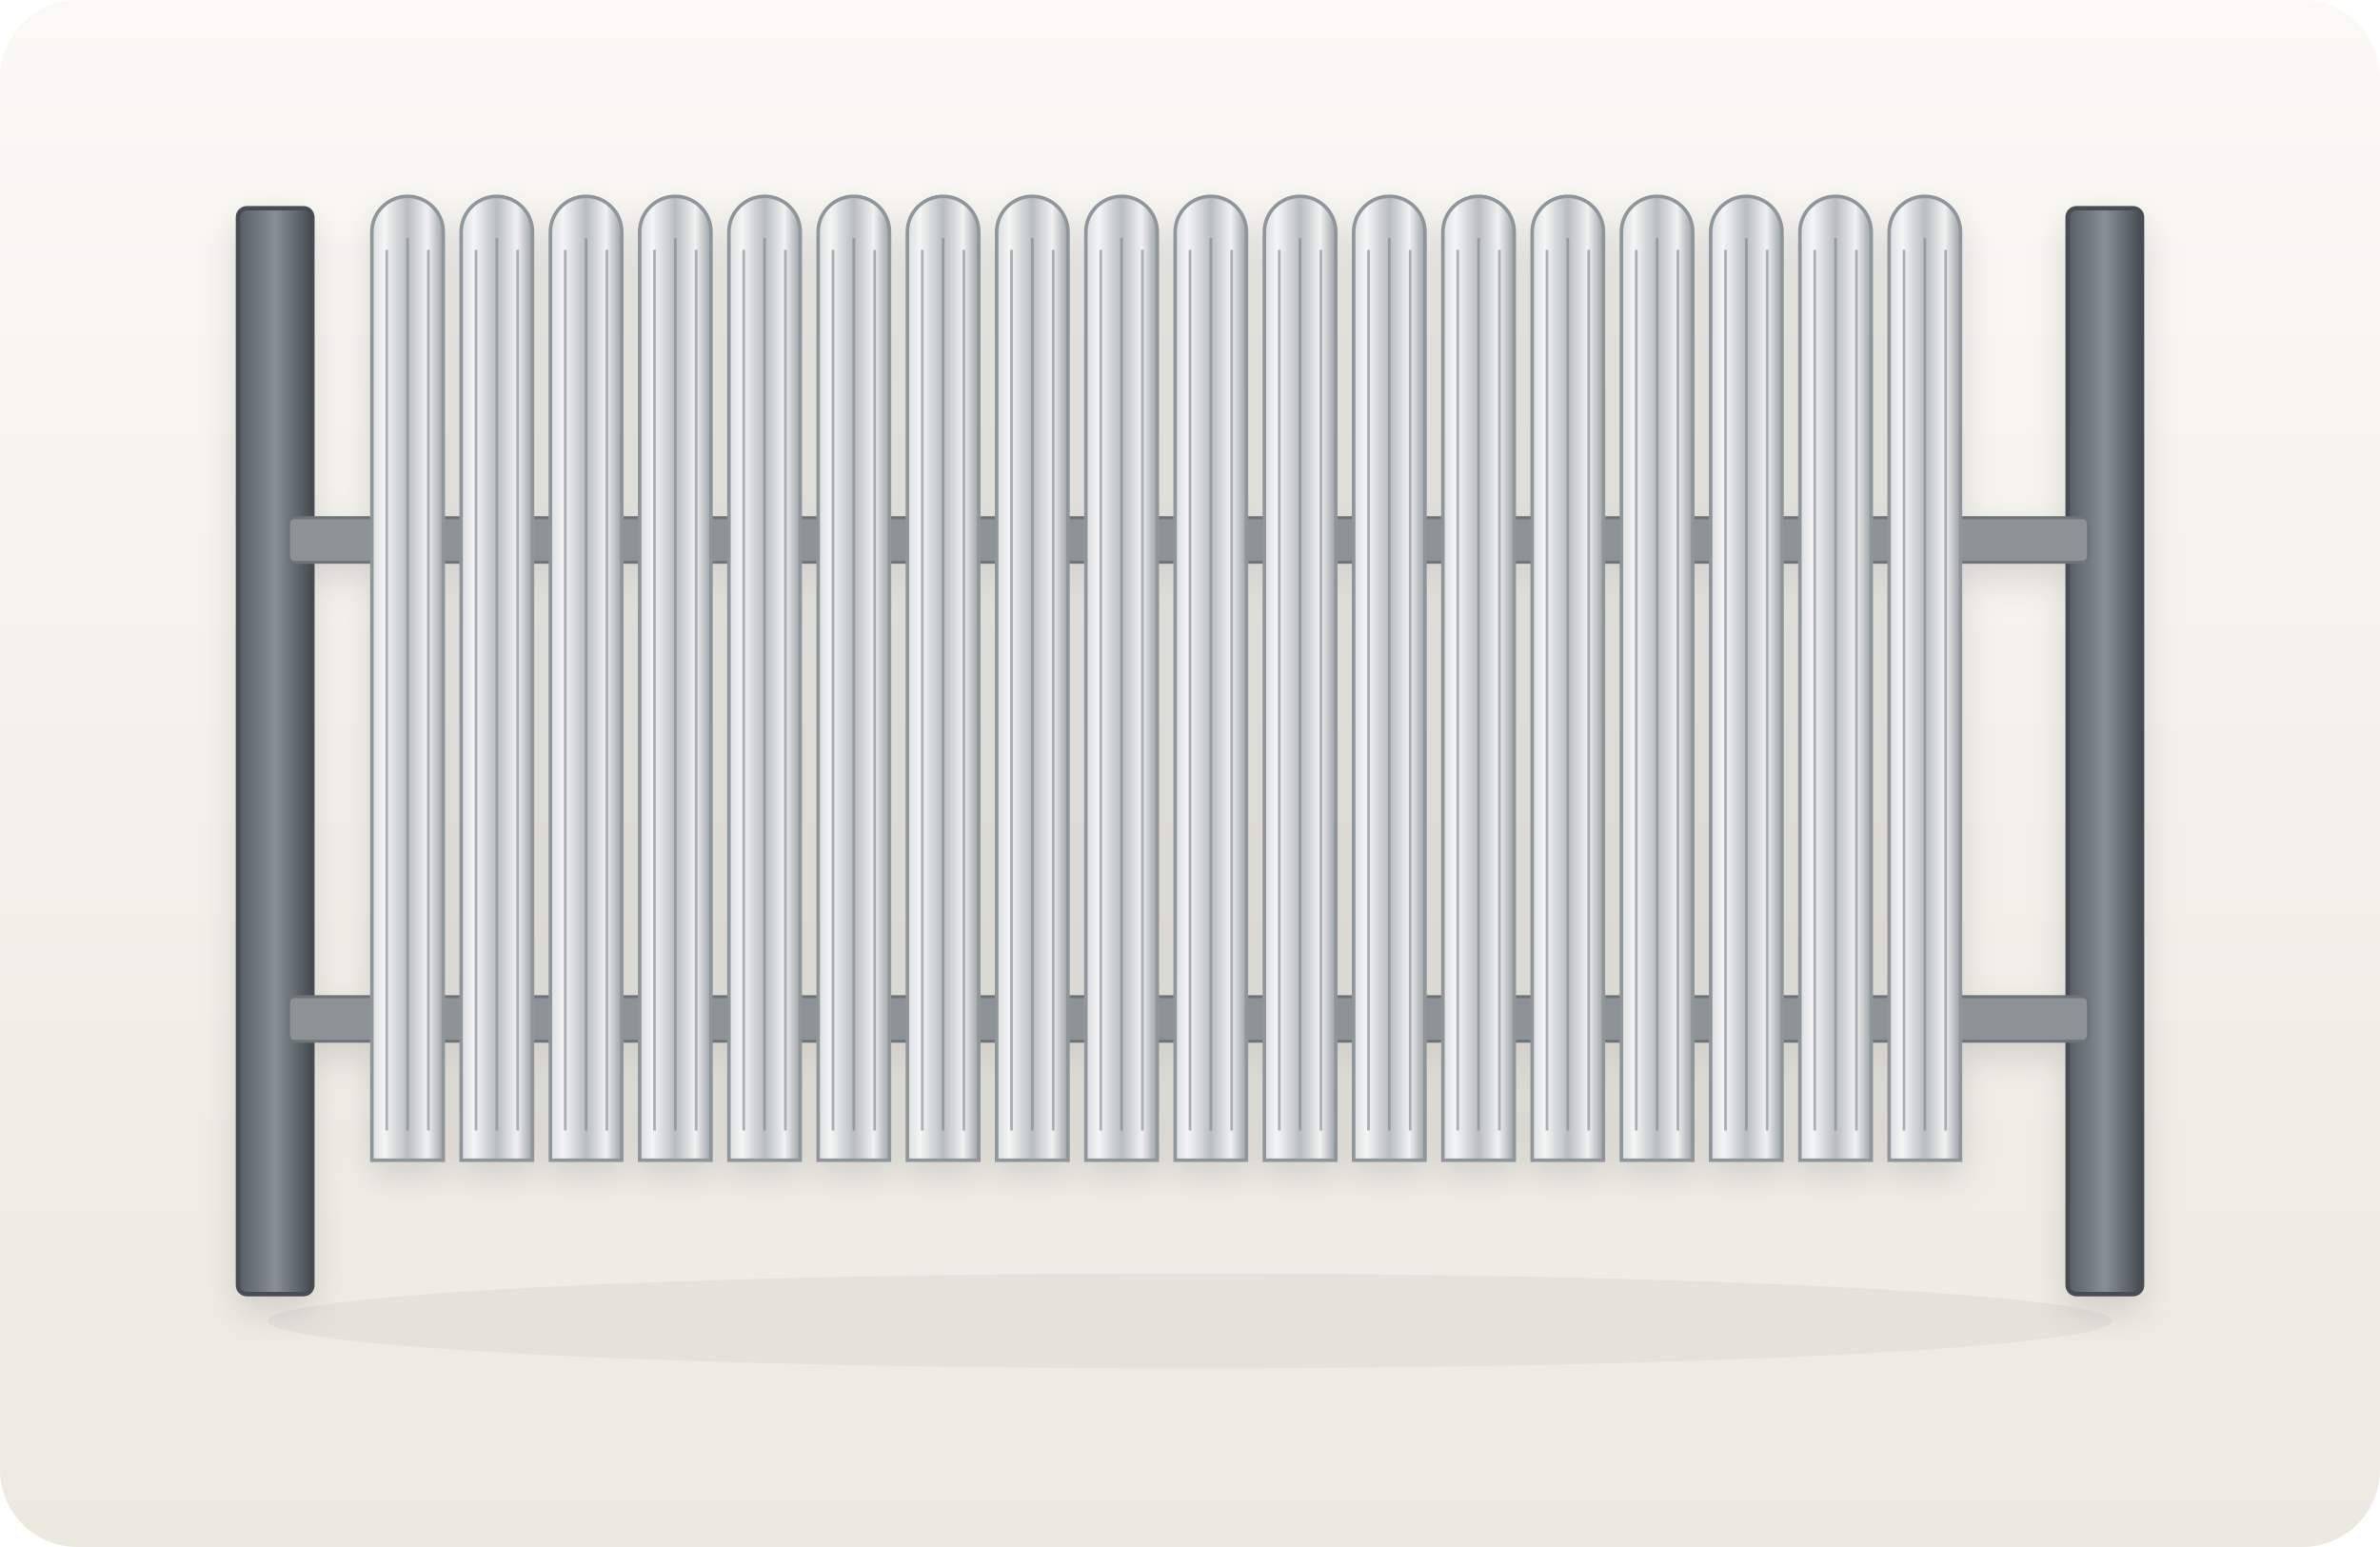
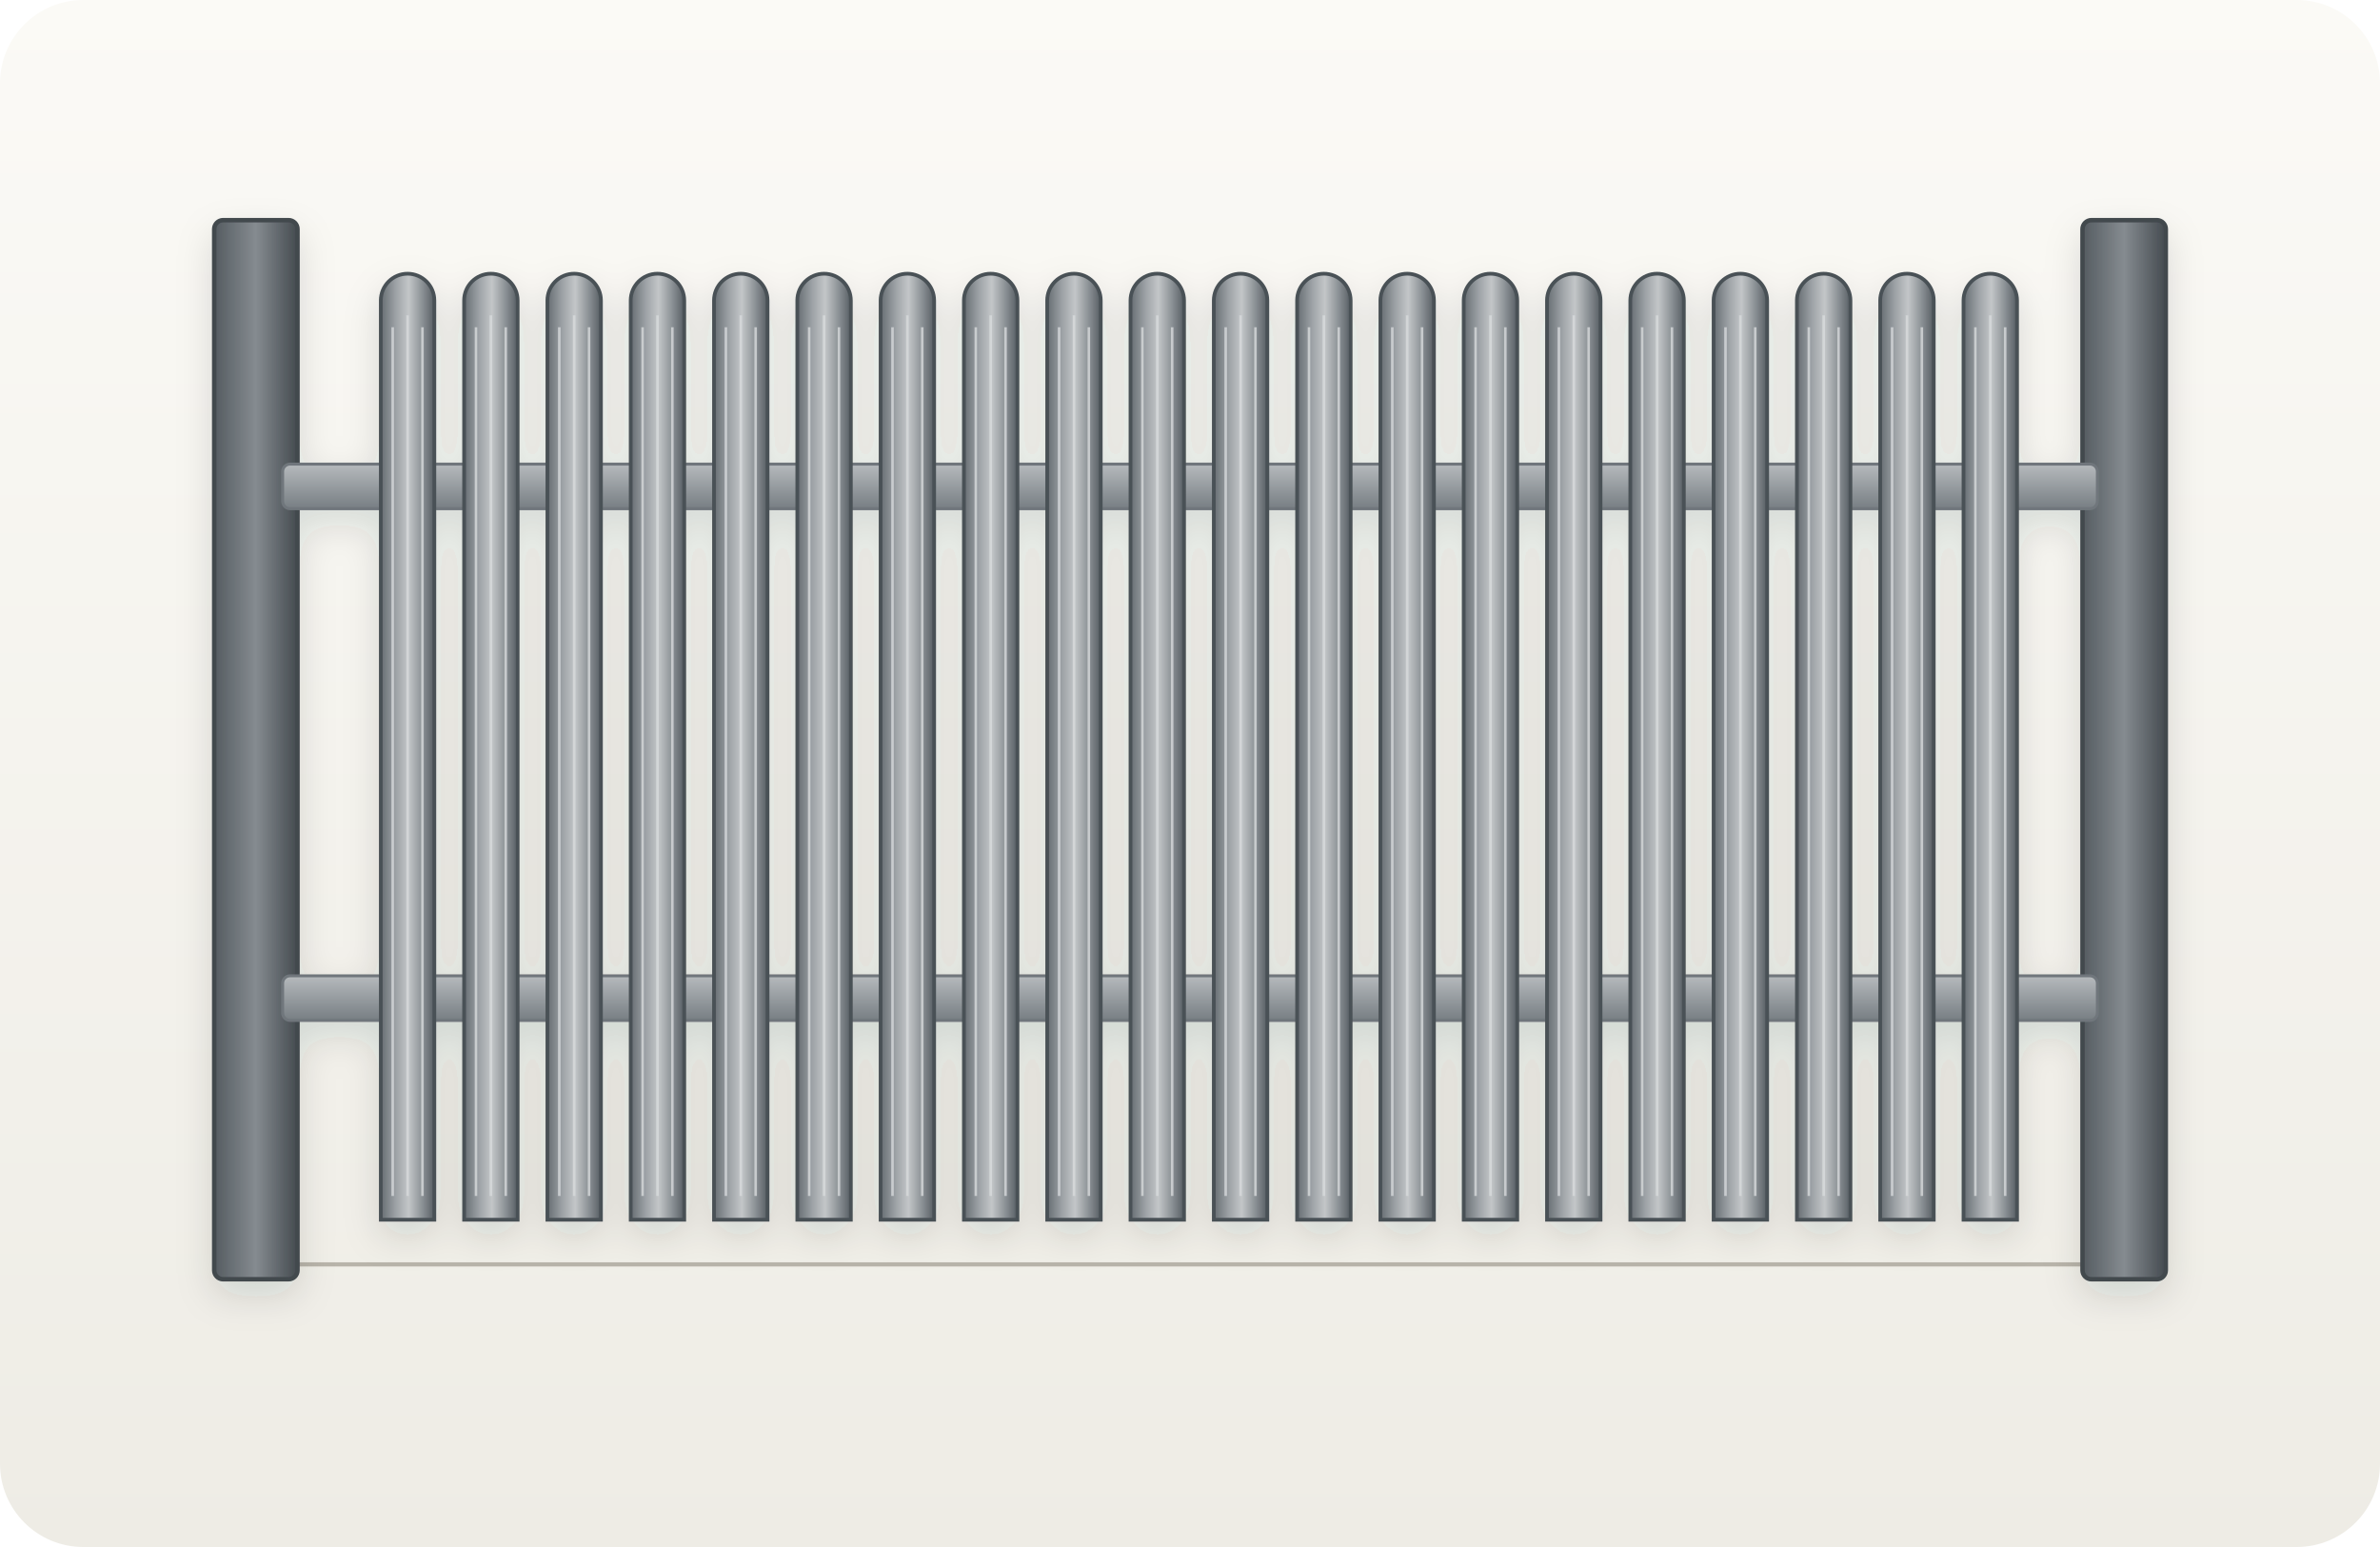
<svg xmlns="http://www.w3.org/2000/svg" viewBox="0 0 800 520" role="img" aria-labelledby="t d">
  <defs>
    <linearGradient id="bg" x1="0" y1="0" x2="0" y2="1">
-       <stop stop-color="#faf9f5" />
-       <stop offset="1" stop-color="#ece9e1" />
+       <stop stop-color="#fbfaf6" />
+       <stop offset="1" stop-color="#eeece5" />
    </linearGradient>
-     <linearGradient id="metal" x1="0" y1="0" x2="1" y2="0">
-       <stop stop-color="#d9dcde" />
-       <stop offset=".18" stop-color="#f4f5f5" />
-       <stop offset=".5" stop-color="#b8bdc0" />
-       <stop offset=".78" stop-color="#f0f1f1" />
-       <stop offset="1" stop-color="#9ca2a6" />
+     <linearGradient id="picket" x1="0" y1="0" x2="1" y2="0">
+       <stop stop-color="#666d72" />
+       <stop offset=".28" stop-color="#9da2a6" />
+       <stop offset=".52" stop-color="#c3c6c8" />
+       <stop offset=".78" stop-color="#8a9094" />
+       <stop offset="1" stop-color="#575e63" />
    </linearGradient>
    <linearGradient id="post" x1="0" y1="0" x2="1" y2="0">
-       <stop stop-color="#555d62" />
-       <stop offset=".5" stop-color="#899095" />
-       <stop offset="1" stop-color="#444b50" />
+       <stop stop-color="#555c61" />
+       <stop offset=".5" stop-color="#858b90" />
+       <stop offset="1" stop-color="#454b50" />
+     </linearGradient>
+     <linearGradient id="rail" x1="0" y1="0" x2="0" y2="1">
+       <stop stop-color="#b6babd" />
+       <stop offset="1" stop-color="#777e83" />
    </linearGradient>
    <filter id="shadow" x="-20%" y="-20%" width="140%" height="150%">
-       <feDropShadow dx="0" dy="5" stdDeviation="6" flood-color="#1e2326" flood-opacity=".13" />
+       <feDropShadow dx="0" dy="5" stdDeviation="6" flood-color="#24282b" flood-opacity=".13" />
    </filter>
-     <g id="picket">
-       <path d="M0 18 A12 12 0 0 1 24 18 V330 H0 Z" fill="url(#metal)" stroke="#8f969a" stroke-width="1.2" />
-       <path d="M5 24V320M12 20V320M19 24V320" fill="none" stroke="#80878b" stroke-width=".9" opacity=".62" />
-     </g>
  </defs>
-   <rect width="800" height="520" rx="26" fill="url(#bg)" />
-   <ellipse cx="400" cy="444" rx="310" ry="16" fill="#777" opacity=".08" />
-   <g transform="translate(65 48)" filter="url(#shadow)">
-     <rect x="15" y="22" width="25" height="365" rx="3" fill="url(#post)" stroke="#474e53" stroke-width="1.5" />
-     <rect x="630" y="22" width="25" height="365" rx="3" fill="url(#post)" stroke="#474e53" stroke-width="1.5" />
-     <rect x="32" y="126" width="605" height="15" rx="2" fill="#8c9296" stroke="#6d7478" />
-     <rect x="32" y="287" width="605" height="15" rx="2" fill="#8c9296" stroke="#6d7478" />
-     <g>
-       <use href="#picket" x="60" y="12" />
-       <use href="#picket" x="90" y="12" />
-       <use href="#picket" x="120" y="12" />
-       <use href="#picket" x="150" y="12" />
-       <use href="#picket" x="180" y="12" />
-       <use href="#picket" x="210" y="12" />
-       <use href="#picket" x="240" y="12" />
-       <use href="#picket" x="270" y="12" />
-       <use href="#picket" x="300" y="12" />
-       <use href="#picket" x="330" y="12" />
-       <use href="#picket" x="360" y="12" />
-       <use href="#picket" x="390" y="12" />
-       <use href="#picket" x="420" y="12" />
-       <use href="#picket" x="450" y="12" />
-       <use href="#picket" x="480" y="12" />
-       <use href="#picket" x="510" y="12" />
-       <use href="#picket" x="540" y="12" />
-       <use href="#picket" x="570" y="12" />
-     </g>
+   <rect width="800" height="520" rx="28" fill="url(#bg)" />
+   <line x1="72" y1="425" x2="728" y2="425" stroke="#b8b4aa" stroke-width="1.4" />
+   <g filter="url(#shadow)">
+     <rect x="72" y="74" width="28" height="356" rx="3" fill="url(#post)" stroke="#42484d" stroke-width="1.5" />
+     <rect x="700" y="74" width="28" height="356" rx="3" fill="url(#post)" stroke="#42484d" stroke-width="1.5" />
+     <rect x="95" y="156" width="610" height="15" rx="2.5" fill="url(#rail)" stroke="#6f767b" stroke-width="1" />
+     <rect x="95" y="328" width="610" height="15" rx="2.5" fill="url(#rail)" stroke="#6f767b" stroke-width="1" />
+     <path d="M128 101 A9 9 0 0 1 146 101 V410 H128 Z" fill="url(#picket)" stroke="#4a5156" stroke-width="1.25" />
+     <path d="M156 101 A9 9 0 0 1 174 101 V410 H156 Z" fill="url(#picket)" stroke="#4a5156" stroke-width="1.25" />
+     <path d="M184 101 A9 9 0 0 1 202 101 V410 H184 Z" fill="url(#picket)" stroke="#4a5156" stroke-width="1.25" />
+     <path d="M212 101 A9 9 0 0 1 230 101 V410 H212 Z" fill="url(#picket)" stroke="#4a5156" stroke-width="1.25" />
+     <path d="M240 101 A9 9 0 0 1 258 101 V410 H240 Z" fill="url(#picket)" stroke="#4a5156" stroke-width="1.25" />
+     <path d="M268 101 A9 9 0 0 1 286 101 V410 H268 Z" fill="url(#picket)" stroke="#4a5156" stroke-width="1.25" />
+     <path d="M296 101 A9 9 0 0 1 314 101 V410 H296 Z" fill="url(#picket)" stroke="#4a5156" stroke-width="1.25" />
+     <path d="M324 101 A9 9 0 0 1 342 101 V410 H324 Z" fill="url(#picket)" stroke="#4a5156" stroke-width="1.25" />
+     <path d="M352 101 A9 9 0 0 1 370 101 V410 H352 Z" fill="url(#picket)" stroke="#4a5156" stroke-width="1.25" />
+     <path d="M380 101 A9 9 0 0 1 398 101 V410 H380 Z" fill="url(#picket)" stroke="#4a5156" stroke-width="1.25" />
+     <path d="M408 101 A9 9 0 0 1 426 101 V410 H408 Z" fill="url(#picket)" stroke="#4a5156" stroke-width="1.25" />
+     <path d="M436 101 A9 9 0 0 1 454 101 V410 H436 Z" fill="url(#picket)" stroke="#4a5156" stroke-width="1.25" />
+     <path d="M464 101 A9 9 0 0 1 482 101 V410 H464 Z" fill="url(#picket)" stroke="#4a5156" stroke-width="1.25" />
+     <path d="M492 101 A9 9 0 0 1 510 101 V410 H492 Z" fill="url(#picket)" stroke="#4a5156" stroke-width="1.25" />
+     <path d="M520 101 A9 9 0 0 1 538 101 V410 H520 Z" fill="url(#picket)" stroke="#4a5156" stroke-width="1.25" />
+     <path d="M548 101 A9 9 0 0 1 566 101 V410 H548 Z" fill="url(#picket)" stroke="#4a5156" stroke-width="1.25" />
+     <path d="M576 101 A9 9 0 0 1 594 101 V410 H576 Z" fill="url(#picket)" stroke="#4a5156" stroke-width="1.25" />
+     <path d="M604 101 A9 9 0 0 1 622 101 V410 H604 Z" fill="url(#picket)" stroke="#4a5156" stroke-width="1.25" />
+     <path d="M632 101 A9 9 0 0 1 650 101 V410 H632 Z" fill="url(#picket)" stroke="#4a5156" stroke-width="1.25" />
+     <path d="M660 101 A9 9 0 0 1 678 101 V410 H660 Z" fill="url(#picket)" stroke="#4a5156" stroke-width="1.25" />
+     <path d="M132 110V402M137 106V402M142 110V402" stroke="#d8dbdd" stroke-width=".85" opacity=".78" />
+     <path d="M160 110V402M165 106V402M170 110V402" stroke="#d8dbdd" stroke-width=".85" opacity=".78" />
+     <path d="M188 110V402M193 106V402M198 110V402" stroke="#d8dbdd" stroke-width=".85" opacity=".78" />
+     <path d="M216 110V402M221 106V402M226 110V402" stroke="#d8dbdd" stroke-width=".85" opacity=".78" />
+     <path d="M244 110V402M249 106V402M254 110V402" stroke="#d8dbdd" stroke-width=".85" opacity=".78" />
+     <path d="M272 110V402M277 106V402M282 110V402" stroke="#d8dbdd" stroke-width=".85" opacity=".78" />
+     <path d="M300 110V402M305 106V402M310 110V402" stroke="#d8dbdd" stroke-width=".85" opacity=".78" />
+     <path d="M328 110V402M333 106V402M338 110V402" stroke="#d8dbdd" stroke-width=".85" opacity=".78" />
+     <path d="M356 110V402M361 106V402M366 110V402" stroke="#d8dbdd" stroke-width=".85" opacity=".78" />
+     <path d="M384 110V402M389 106V402M394 110V402" stroke="#d8dbdd" stroke-width=".85" opacity=".78" />
+     <path d="M412 110V402M417 106V402M422 110V402" stroke="#d8dbdd" stroke-width=".85" opacity=".78" />
+     <path d="M440 110V402M445 106V402M450 110V402" stroke="#d8dbdd" stroke-width=".85" opacity=".78" />
+     <path d="M468 110V402M473 106V402M478 110V402" stroke="#d8dbdd" stroke-width=".85" opacity=".78" />
+     <path d="M496 110V402M501 106V402M506 110V402" stroke="#d8dbdd" stroke-width=".85" opacity=".78" />
+     <path d="M524 110V402M529 106V402M534 110V402" stroke="#d8dbdd" stroke-width=".85" opacity=".78" />
+     <path d="M552 110V402M557 106V402M562 110V402" stroke="#d8dbdd" stroke-width=".85" opacity=".78" />
+     <path d="M580 110V402M585 106V402M590 110V402" stroke="#d8dbdd" stroke-width=".85" opacity=".78" />
+     <path d="M608 110V402M613 106V402M618 110V402" stroke="#d8dbdd" stroke-width=".85" opacity=".78" />
+     <path d="M636 110V402M641 106V402M646 110V402" stroke="#d8dbdd" stroke-width=".85" opacity=".78" />
+     <path d="M664 110V402M669 106V402M674 110V402" stroke="#d8dbdd" stroke-width=".85" opacity=".78" />
  </g>
</svg>
